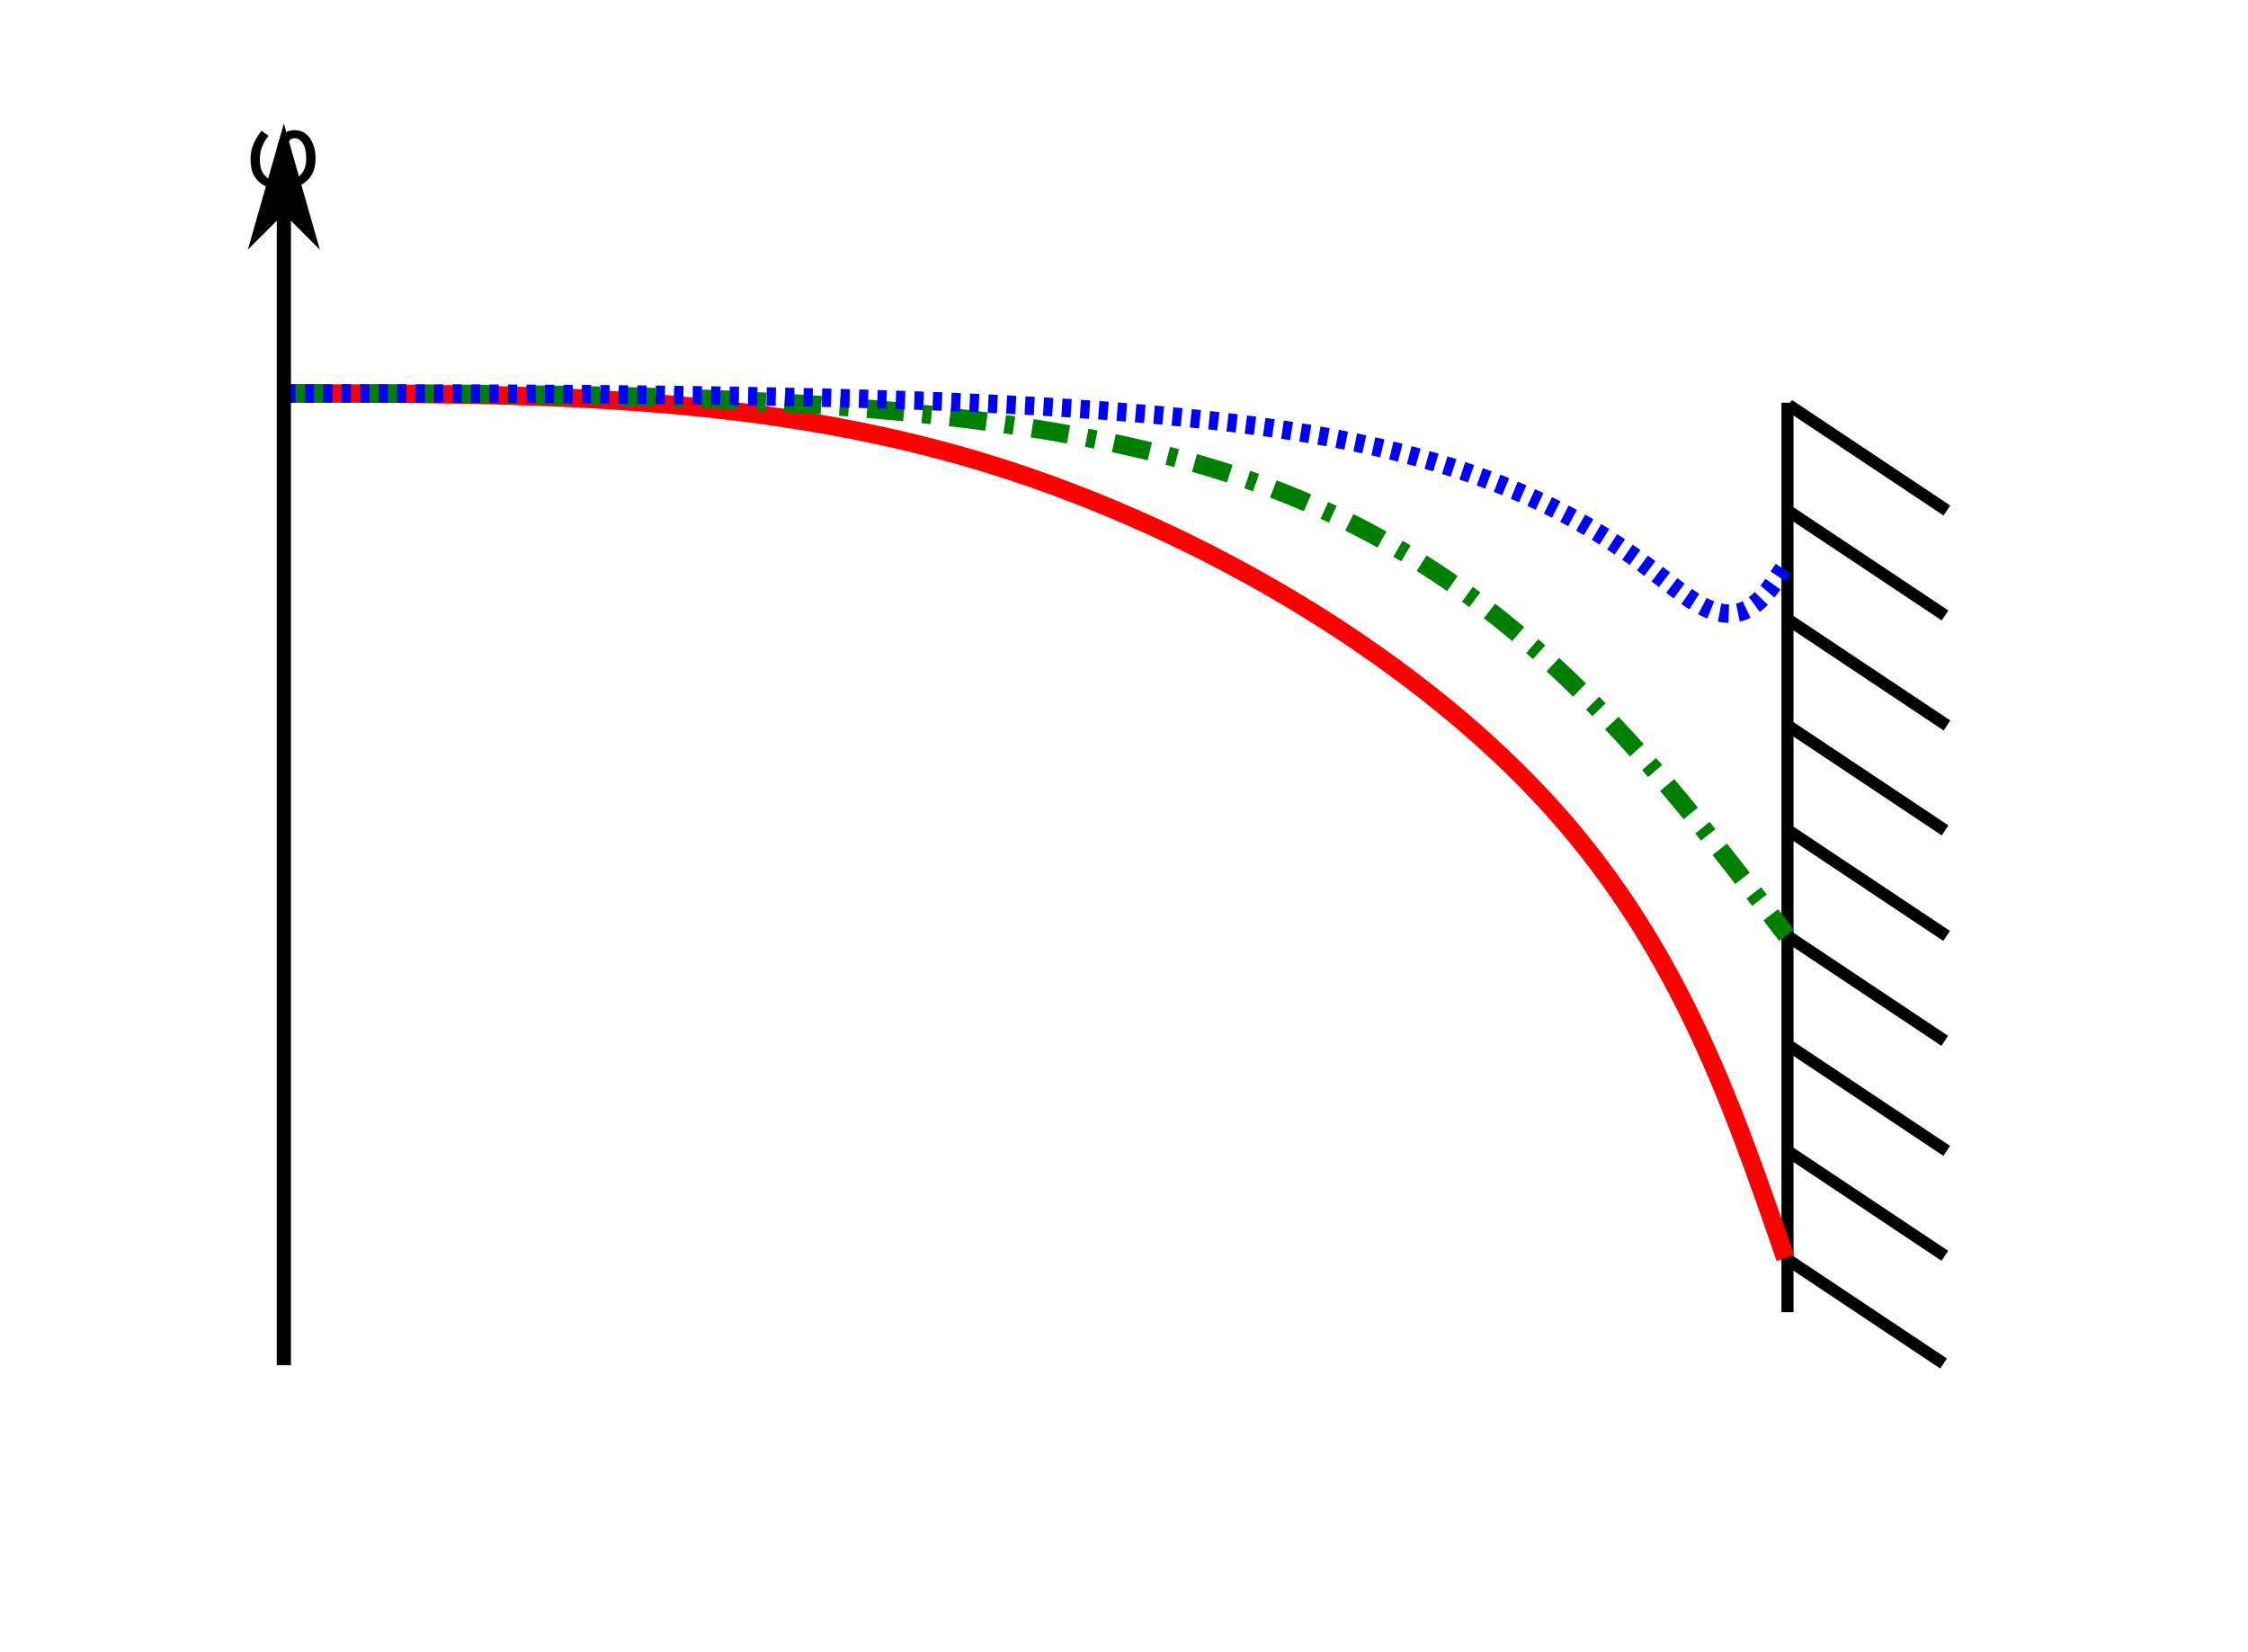
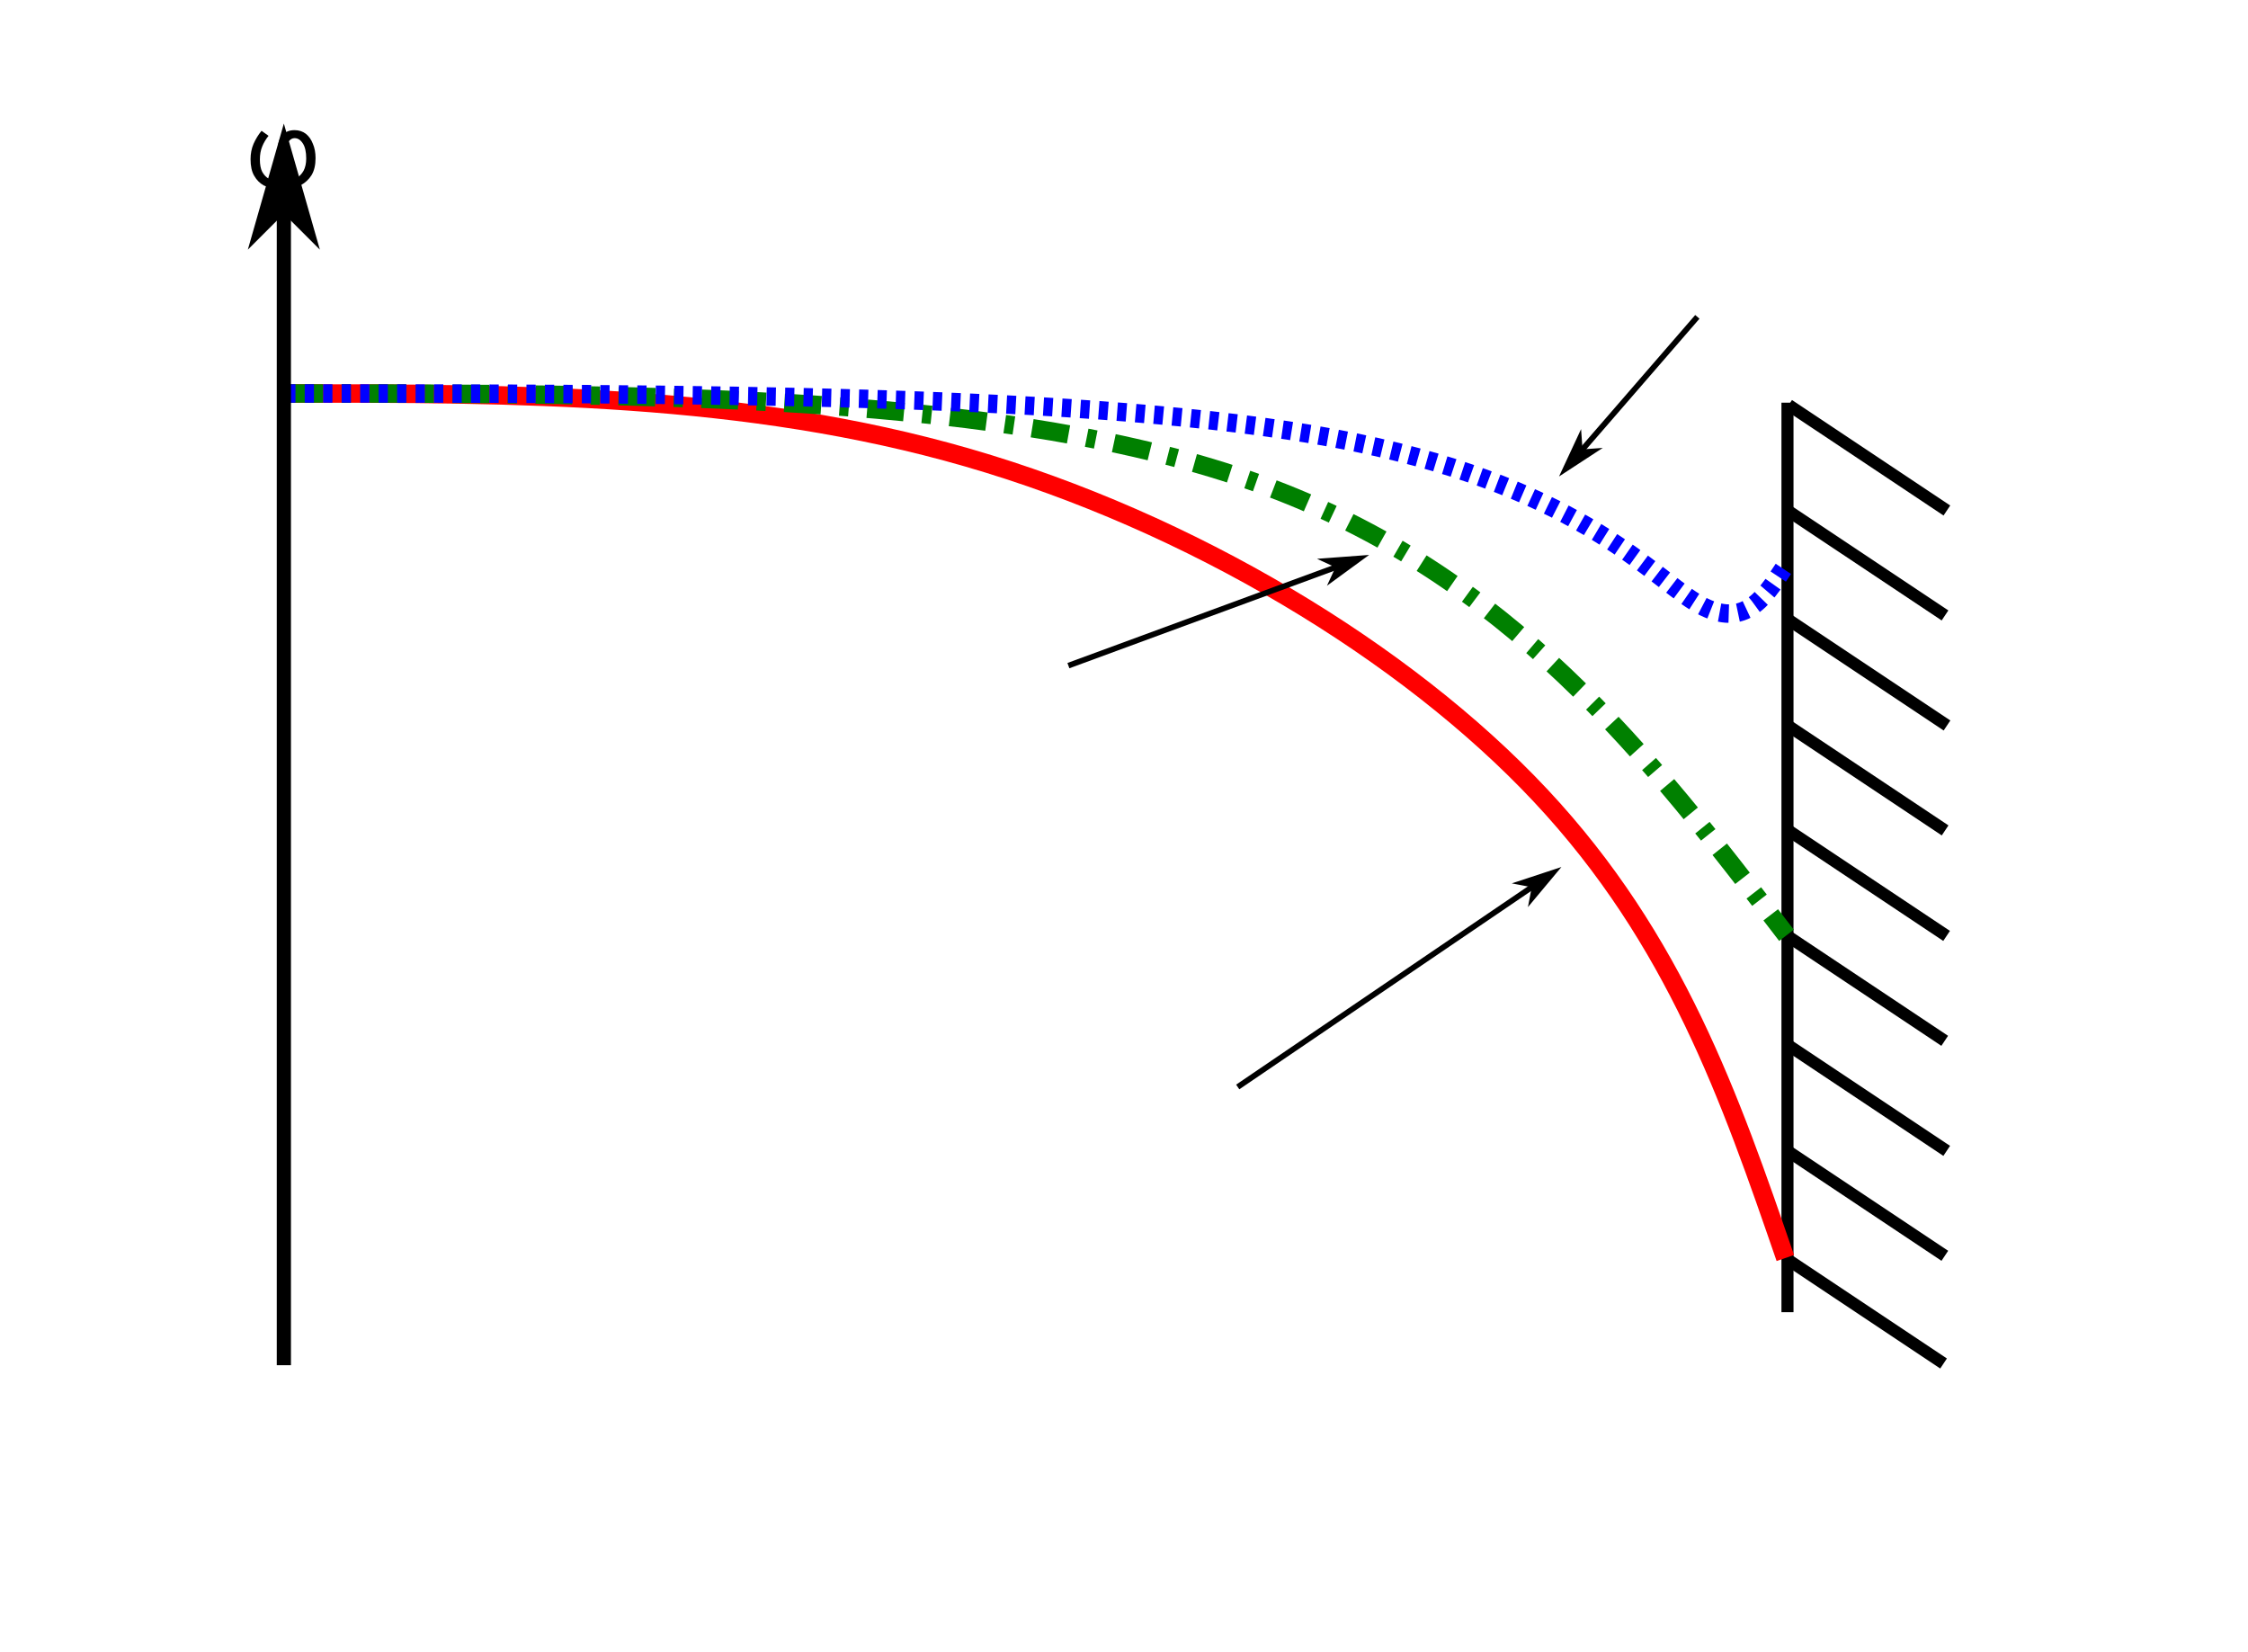
<svg xmlns="http://www.w3.org/2000/svg" width="105.376mm" height="77.406mm" viewBox="0 0 105.376 77.406" version="1.1" id="svg8">
  <defs id="defs2">
+     <marker orient="auto" refY="0.0" refX="0.0" id="marker1264" style="overflow:visible;">
+       <path id="path1262" d="M 0.0,0.0 L 5.0,-5.0 L -12.5,0.0 L 5.0,5.0 L 0.0,0.0 z " style="fill-rule:evenodd;stroke:#000000;stroke-width:1pt;stroke-opacity:1;fill:#000000;fill-opacity:1" transform="scale(0.4) rotate(180) translate(10,0)" />
+     </marker>
+     <marker orient="auto" refY="0.0" refX="0.0" id="marker1114" style="overflow:visible;">
+       <path id="path1112" d="M 0.0,0.0 L 5.0,-5.0 L -12.5,0.0 L 5.0,5.0 L 0.0,0.0 z " style="fill-rule:evenodd;stroke:#000000;stroke-width:1pt;stroke-opacity:1;fill:#000000;fill-opacity:1" transform="scale(0.4) rotate(180) translate(10,0)" />
+     </marker>
+     <marker orient="auto" refY="0.0" refX="0.0" id="marker1074" style="overflow:visible;">
+       <path id="path1072" d="M 0.0,0.0 L 5.0,-5.0 L -12.5,0.0 L 5.0,5.0 L 0.0,0.0 z " style="fill-rule:evenodd;stroke:#000000;stroke-width:1pt;stroke-opacity:1;fill:#000000;fill-opacity:1" transform="scale(0.4) rotate(180) translate(10,0)" />
+     </marker>
+     <marker style="overflow:visible;" id="marker954" refX="0.0" refY="0.0" orient="auto">
+       <path transform="scale(0.4) rotate(180) translate(10,0)" style="fill-rule:evenodd;stroke:#000000;stroke-width:1pt;stroke-opacity:1;fill:#000000;fill-opacity:1" d="M 0.0,0.0 L 5.0,-5.0 L -12.5,0.0 L 5.0,5.0 L 0.0,0.0 z " id="path952" />
+     </marker>
+     <marker style="overflow:visible;" id="marker912" refX="0.0" refY="0.0" orient="auto">
+       <path transform="scale(0.4) rotate(180) translate(10,0)" style="fill-rule:evenodd;stroke:#000000;stroke-width:1pt;stroke-opacity:1;fill:#000000;fill-opacity:1" d="M 0.0,0.0 L 5.0,-5.0 L -12.5,0.0 L 5.0,5.0 L 0.0,0.0 z " id="path910" />
+     </marker>
    <marker orient="auto" refY="0.0" refX="0.0" id="Arrow1Mend" style="overflow:visible;">
      <path id="path940" d="M 0.0,0.0 L 5.0,-5.0 L -12.5,0.0 L 5.0,5.0 L 0.0,0.0 z " style="fill-rule:evenodd;stroke:#000000;stroke-width:1pt;stroke-opacity:1;fill:#000000;fill-opacity:1" transform="scale(0.4) rotate(180) translate(10,0)" />
    </marker>
    <marker orient="auto" refY="0.0" refX="0.0" id="Arrow1Send" style="overflow:visible;">
      <path id="path946" d="M 0.0,0.0 L 5.0,-5.0 L -12.5,0.0 L 5.0,5.0 L 0.0,0.0 z " style="fill-rule:evenodd;stroke:#000000;stroke-width:1pt;stroke-opacity:1;fill:#000000;fill-opacity:1" transform="scale(0.2) rotate(180) translate(6,0)" />
    </marker>
  </defs>
  <g id="layer1" transform="translate(-41.80606,-22.81796)">
    <g id="g915" style="stroke-width:0.565;stroke-miterlimit:4;stroke-dasharray:none">
      <path id="path817" d="M 125.595,41.692 V 84.321" style="fill:none;stroke:#000000;stroke-width:0.565;stroke-linecap:butt;stroke-linejoin:miter;stroke-opacity:1;stroke-miterlimit:4;stroke-dasharray:none" />
      <path id="path819" d="m 125.65,41.802 7.417,4.944" style="fill:none;stroke:#000000;stroke-width:0.565;stroke-linecap:butt;stroke-linejoin:miter;stroke-opacity:1;stroke-miterlimit:4;stroke-dasharray:none" />
      <path id="path819-3" d="m 125.562,46.72 7.417,4.944" style="fill:none;stroke:#000000;stroke-width:0.565;stroke-linecap:butt;stroke-linejoin:miter;stroke-opacity:1;stroke-miterlimit:4;stroke-dasharray:none" />
      <path id="path819-1" d="m 125.656,51.878 7.417,4.944" style="fill:none;stroke:#000000;stroke-width:0.565;stroke-linecap:butt;stroke-linejoin:miter;stroke-opacity:1;stroke-miterlimit:4;stroke-dasharray:none" />
      <path id="path819-3-2" d="m 125.567,56.796 7.417,4.944" style="fill:none;stroke:#000000;stroke-width:0.565;stroke-linecap:butt;stroke-linejoin:miter;stroke-opacity:1;stroke-miterlimit:4;stroke-dasharray:none" />
      <path id="path819-9" d="m 125.637,61.741 7.417,4.944" style="fill:none;stroke:#000000;stroke-width:0.565;stroke-linecap:butt;stroke-linejoin:miter;stroke-opacity:1;stroke-miterlimit:4;stroke-dasharray:none" />
      <path id="path819-3-24" d="m 125.548,66.658 7.417,4.944" style="fill:none;stroke:#000000;stroke-width:0.565;stroke-linecap:butt;stroke-linejoin:miter;stroke-opacity:1;stroke-miterlimit:4;stroke-dasharray:none" />
      <path id="path819-1-4" d="m 125.642,71.816 7.417,4.944" style="fill:none;stroke:#000000;stroke-width:0.565;stroke-linecap:butt;stroke-linejoin:miter;stroke-opacity:1;stroke-miterlimit:4;stroke-dasharray:none" />
      <path id="path819-3-2-5" d="m 125.554,76.734 7.417,4.944" style="fill:none;stroke:#000000;stroke-width:0.565;stroke-linecap:butt;stroke-linejoin:miter;stroke-opacity:1;stroke-miterlimit:4;stroke-dasharray:none" />
      <path id="path819-3-2-5-7" d="m 125.495,81.782 7.417,4.944" style="fill:none;stroke:#000000;stroke-width:0.565;stroke-linecap:butt;stroke-linejoin:miter;stroke-opacity:1;stroke-miterlimit:4;stroke-dasharray:none" />
    </g>
    <path style="fill:none;stroke:#ff0000;stroke-width:0.865;stroke-linecap:butt;stroke-linejoin:miter;stroke-opacity:1;stroke-miterlimit:4;stroke-dasharray:none;stroke-dashoffset:0" d="m 55.224,41.259 c 10.773,0 21.545,0 31.947,3.01 10.402,3.01 20.528,9.085 26.854,15.839 6.326,6.754 8.897,14.214 11.469,21.674" id="path917" />
    <path style="fill:none;stroke:#008000;stroke-width:0.865;stroke-linecap:butt;stroke-linejoin:miter;stroke-miterlimit:4;stroke-dasharray:1.73, 0.865, 0.433, 0.865;stroke-dashoffset:0;stroke-opacity:1" d="m 55.224,41.259 c 16.946,0 33.892,10e-7 45.613,4.233 11.72,4.233 18.216,12.699 24.711,21.165" id="path921" />
    <path style="fill:none;stroke:#0000ff;stroke-width:0.865;stroke-linecap:butt;stroke-linejoin:miter;stroke-miterlimit:4;stroke-dasharray:0.433,0.433;stroke-dashoffset:0;stroke-opacity:1" d="m 55.224,41.259 c 18.962,0 37.924,0 49.14,2.104 11.216,2.104 14.687,6.313 16.907,7.677 2.22,1.364 3.189,-0.117 4.157,-1.598" id="path925" />
    <path style="fill:none;stroke:#000000;stroke-width:0.665;stroke-linecap:butt;stroke-linejoin:miter;stroke-miterlimit:4;stroke-dasharray:none;stroke-opacity:1;marker-end:url(#Arrow1Mend)" d="M 55.112,86.806 V 29.92" id="path929" />
    <g id="g1299">
      <flowRoot style="fill:black;fill-opacity:1;stroke:none;font-family:erewhon;font-style:normal;font-weight:normal;font-size:18.667px;line-height:1.25;letter-spacing:0px;word-spacing:0px;-inkscape-font-specification:'erewhon, Normal';font-stretch:normal;font-variant:normal;text-anchor:middle;text-align:center;writing-mode:lr;font-variant-ligatures:normal;font-variant-caps:normal;font-variant-numeric:normal;font-feature-settings:normal" id="flowRoot1287" xml:space="preserve">
        <flowRegion id="flowRegion1289">
          <rect y="12.557" x="53.571" height="32.857" width="72.857" id="rect1291" />
        </flowRegion>
        <flowPara id="flowPara1293" />
      </flowRoot>
    </g>
    <g id="g1307">
      <text id="text1303" y="31.621" x="59.571" style="font-style:normal;font-variant:normal;font-weight:normal;font-stretch:normal;font-size:4.939px;line-height:1.25;font-family:sans-serif;-inkscape-font-specification:'sans-serif, Normal';font-variant-ligatures:normal;font-variant-caps:normal;font-variant-numeric:normal;font-feature-settings:normal;text-align:center;letter-spacing:0px;word-spacing:0px;writing-mode:lr;text-anchor:middle;fill:#000000;fill-opacity:1;stroke:none;stroke-width:0.265;" xml:space="preserve">
        <tspan style="stroke-width:0.265;-inkscape-font-specification:'Antykwa Poltawskiego, Expanded';font-family:'Antykwa Poltawskiego';font-weight:normal;font-style:normal;font-stretch:expanded;font-variant:normal;font-size:4.939px;text-anchor:middle;text-align:center;writing-mode:lr;font-variant-ligatures:normal;font-variant-caps:normal;font-variant-numeric:normal;font-feature-settings:normal" y="31.621" x="59.571" id="tspan1301">φ</tspan>
      </text>
    </g>
+     <flowRoot xml:space="preserve" id="flowRoot866" style="font-style:normal;font-variant:normal;font-weight:normal;font-stretch:normal;font-size:18.667px;line-height:1.25;font-family:erewhon;-inkscape-font-specification:'erewhon, Normal';font-variant-ligatures:normal;font-variant-caps:normal;font-variant-numeric:normal;font-feature-settings:normal;text-align:center;letter-spacing:0px;word-spacing:0px;writing-mode:lr-tb;text-anchor:middle;fill:#000000;fill-opacity:1;stroke:none" transform="matrix(0.2645833,0,0,0.2645833,53.99579,22.34549)">
+       <flowRegion id="flowRegion868">
+         <rect id="rect870" width="121.786" height="21.429" x="195.714" y="31.486" />
+       </flowRegion>
+       <flowPara id="flowPara872" style="-inkscape-font-specification:'erewhon, Normal';font-family:erewhon;font-weight:normal;font-style:normal;font-stretch:normal;font-variant:normal;font-size:13.333px;text-anchor:middle;text-align:center;writing-mode:lr;font-variant-ligatures:normal;font-variant-caps:normal;font-variant-numeric:normal;font-feature-settings:normal">SCL sheath</flowPara>
+     </flowRoot>
+     <flowRoot xml:space="preserve" id="flowRoot874" style="font-style:normal;font-variant:normal;font-weight:normal;font-stretch:normal;font-size:18.667px;line-height:1.25;font-family:erewhon;-inkscape-font-specification:'erewhon, Normal';font-variant-ligatures:normal;font-variant-caps:normal;font-variant-numeric:normal;font-feature-settings:normal;text-align:center;letter-spacing:0px;word-spacing:0px;writing-mode:lr-tb;text-anchor:middle;fill:#000000;fill-opacity:1;stroke:none" transform="matrix(0.2645833,0,0,0.2645833,41.23909,25.18031)">
+       <flowRegion id="flowRegion876">
+         <rect id="rect878" width="108.214" height="21.786" x="77.857" y="95.771" />
+       </flowRegion>
+       <flowPara id="flowPara880" style="-inkscape-font-specification:'erewhon, Normal';font-family:erewhon;font-weight:normal;font-style:normal;font-stretch:normal;font-variant:normal;font-size:13.333px;text-anchor:middle;text-align:center;writing-mode:lr;font-variant-ligatures:normal;font-variant-caps:normal;font-variant-numeric:normal;font-feature-settings:normal">Intermediate</flowPara>
+     </flowRoot>
+     <flowRoot xml:space="preserve" id="flowRoot882" style="font-style:normal;font-variant:normal;font-weight:normal;font-stretch:normal;font-size:18.667px;line-height:1.25;font-family:erewhon;-inkscape-font-specification:'erewhon, Normal';font-variant-ligatures:normal;font-variant-caps:normal;font-variant-numeric:normal;font-feature-settings:normal;text-align:center;letter-spacing:0px;word-spacing:0px;writing-mode:lr-tb;text-anchor:middle;fill:#000000;fill-opacity:1;stroke:none" transform="matrix(0.2645833,0,0,0.2645833,37.9318,31.22793)">
+       <flowRegion id="flowRegion884">
+         <rect id="rect886" width="152.857" height="23.929" x="118.214" y="160.414" />
+       </flowRegion>
+       <flowPara id="flowPara888" style="-inkscape-font-specification:'erewhon, Normal';font-family:erewhon;font-weight:normal;font-style:normal;font-stretch:normal;font-variant:normal;font-size:13.333px;text-anchor:middle;text-align:center;writing-mode:lr;font-variant-ligatures:normal;font-variant-caps:normal;font-variant-numeric:normal;font-feature-settings:normal">Standard sheath</flowPara>
+     </flowRoot>
+     <path style="fill:none;stroke:#000000;stroke-width:0.265;stroke-linecap:butt;stroke-linejoin:miter;stroke-opacity:1;stroke-miterlimit:4;stroke-dasharray:none;marker-end:url(#marker912)" d="m 121.37,37.669 -6.142,7.087" id="path890" />
+     <path style="fill:none;stroke:#000000;stroke-width:0.265px;stroke-linecap:butt;stroke-linejoin:miter;stroke-opacity:1;marker-end:url(#marker954)" d="M 91.888,54.016 105.495,49.008" id="path944" />
+     <path style="fill:none;stroke:#000000;stroke-width:0.265px;stroke-linecap:butt;stroke-linejoin:miter;stroke-opacity:1;marker-end:url(#marker1264)" d="M 99.825,73.765 114.566,63.749" id="path1254" />
  </g>
</svg>
